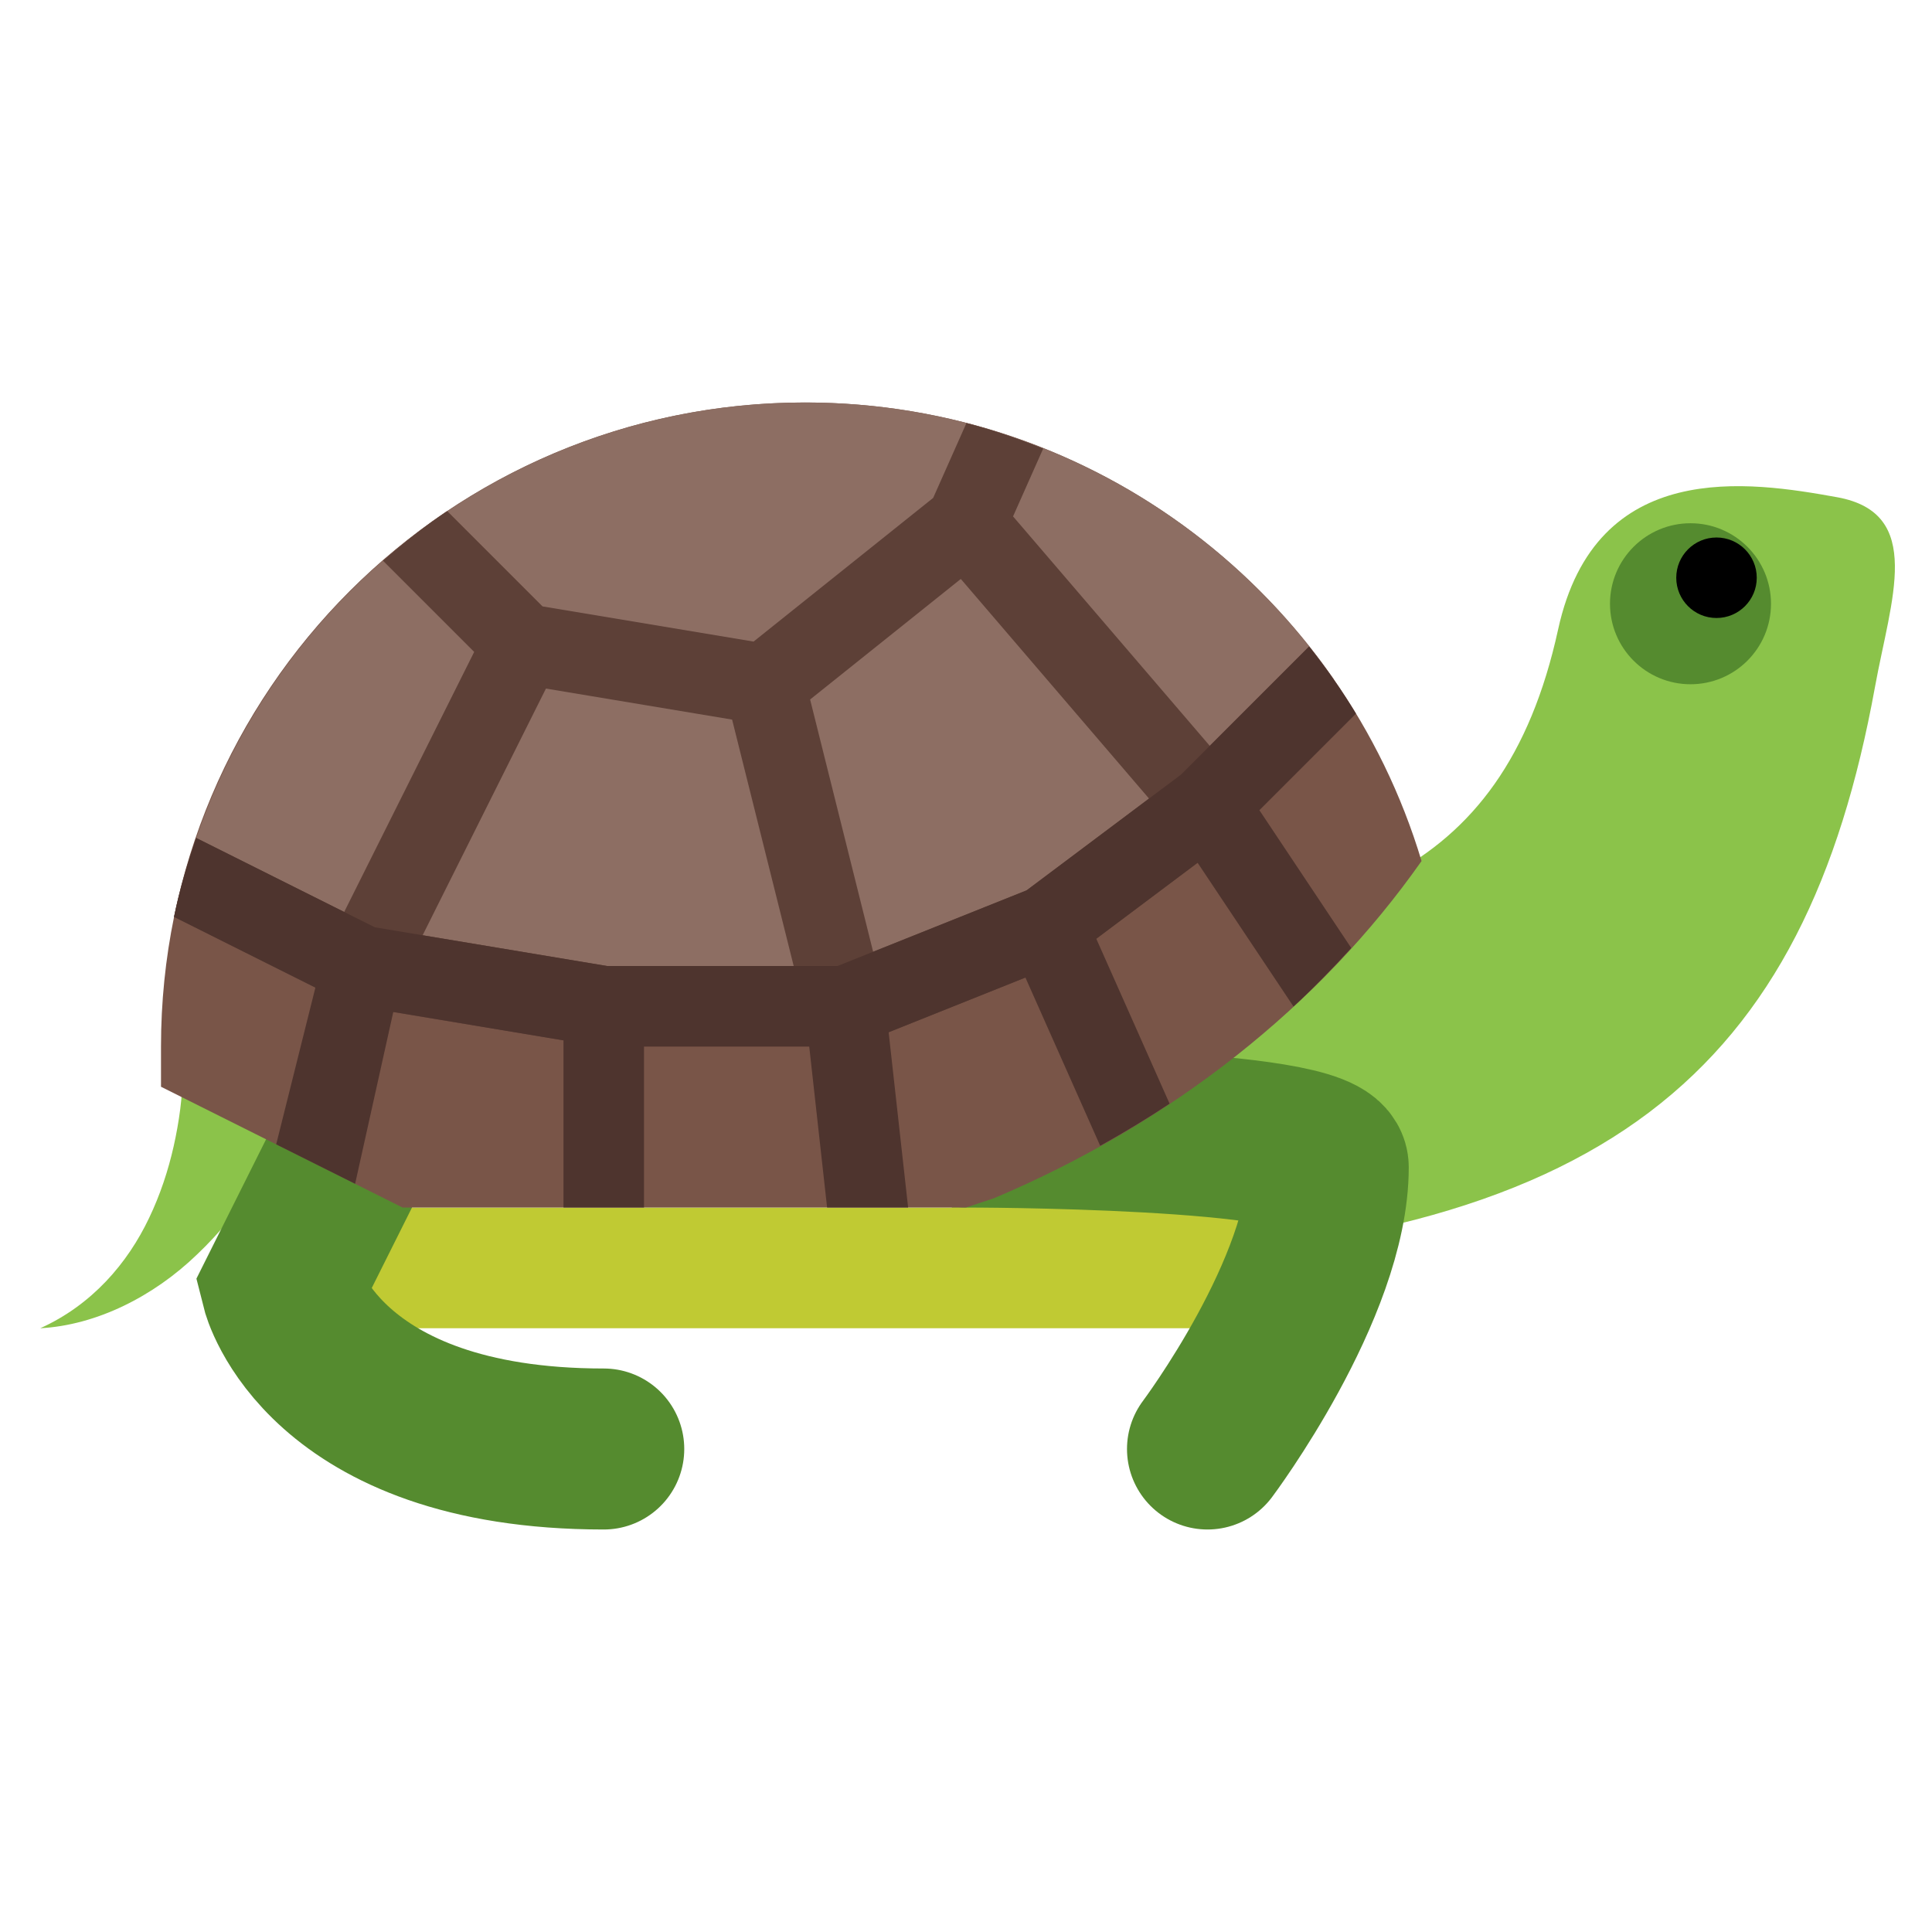
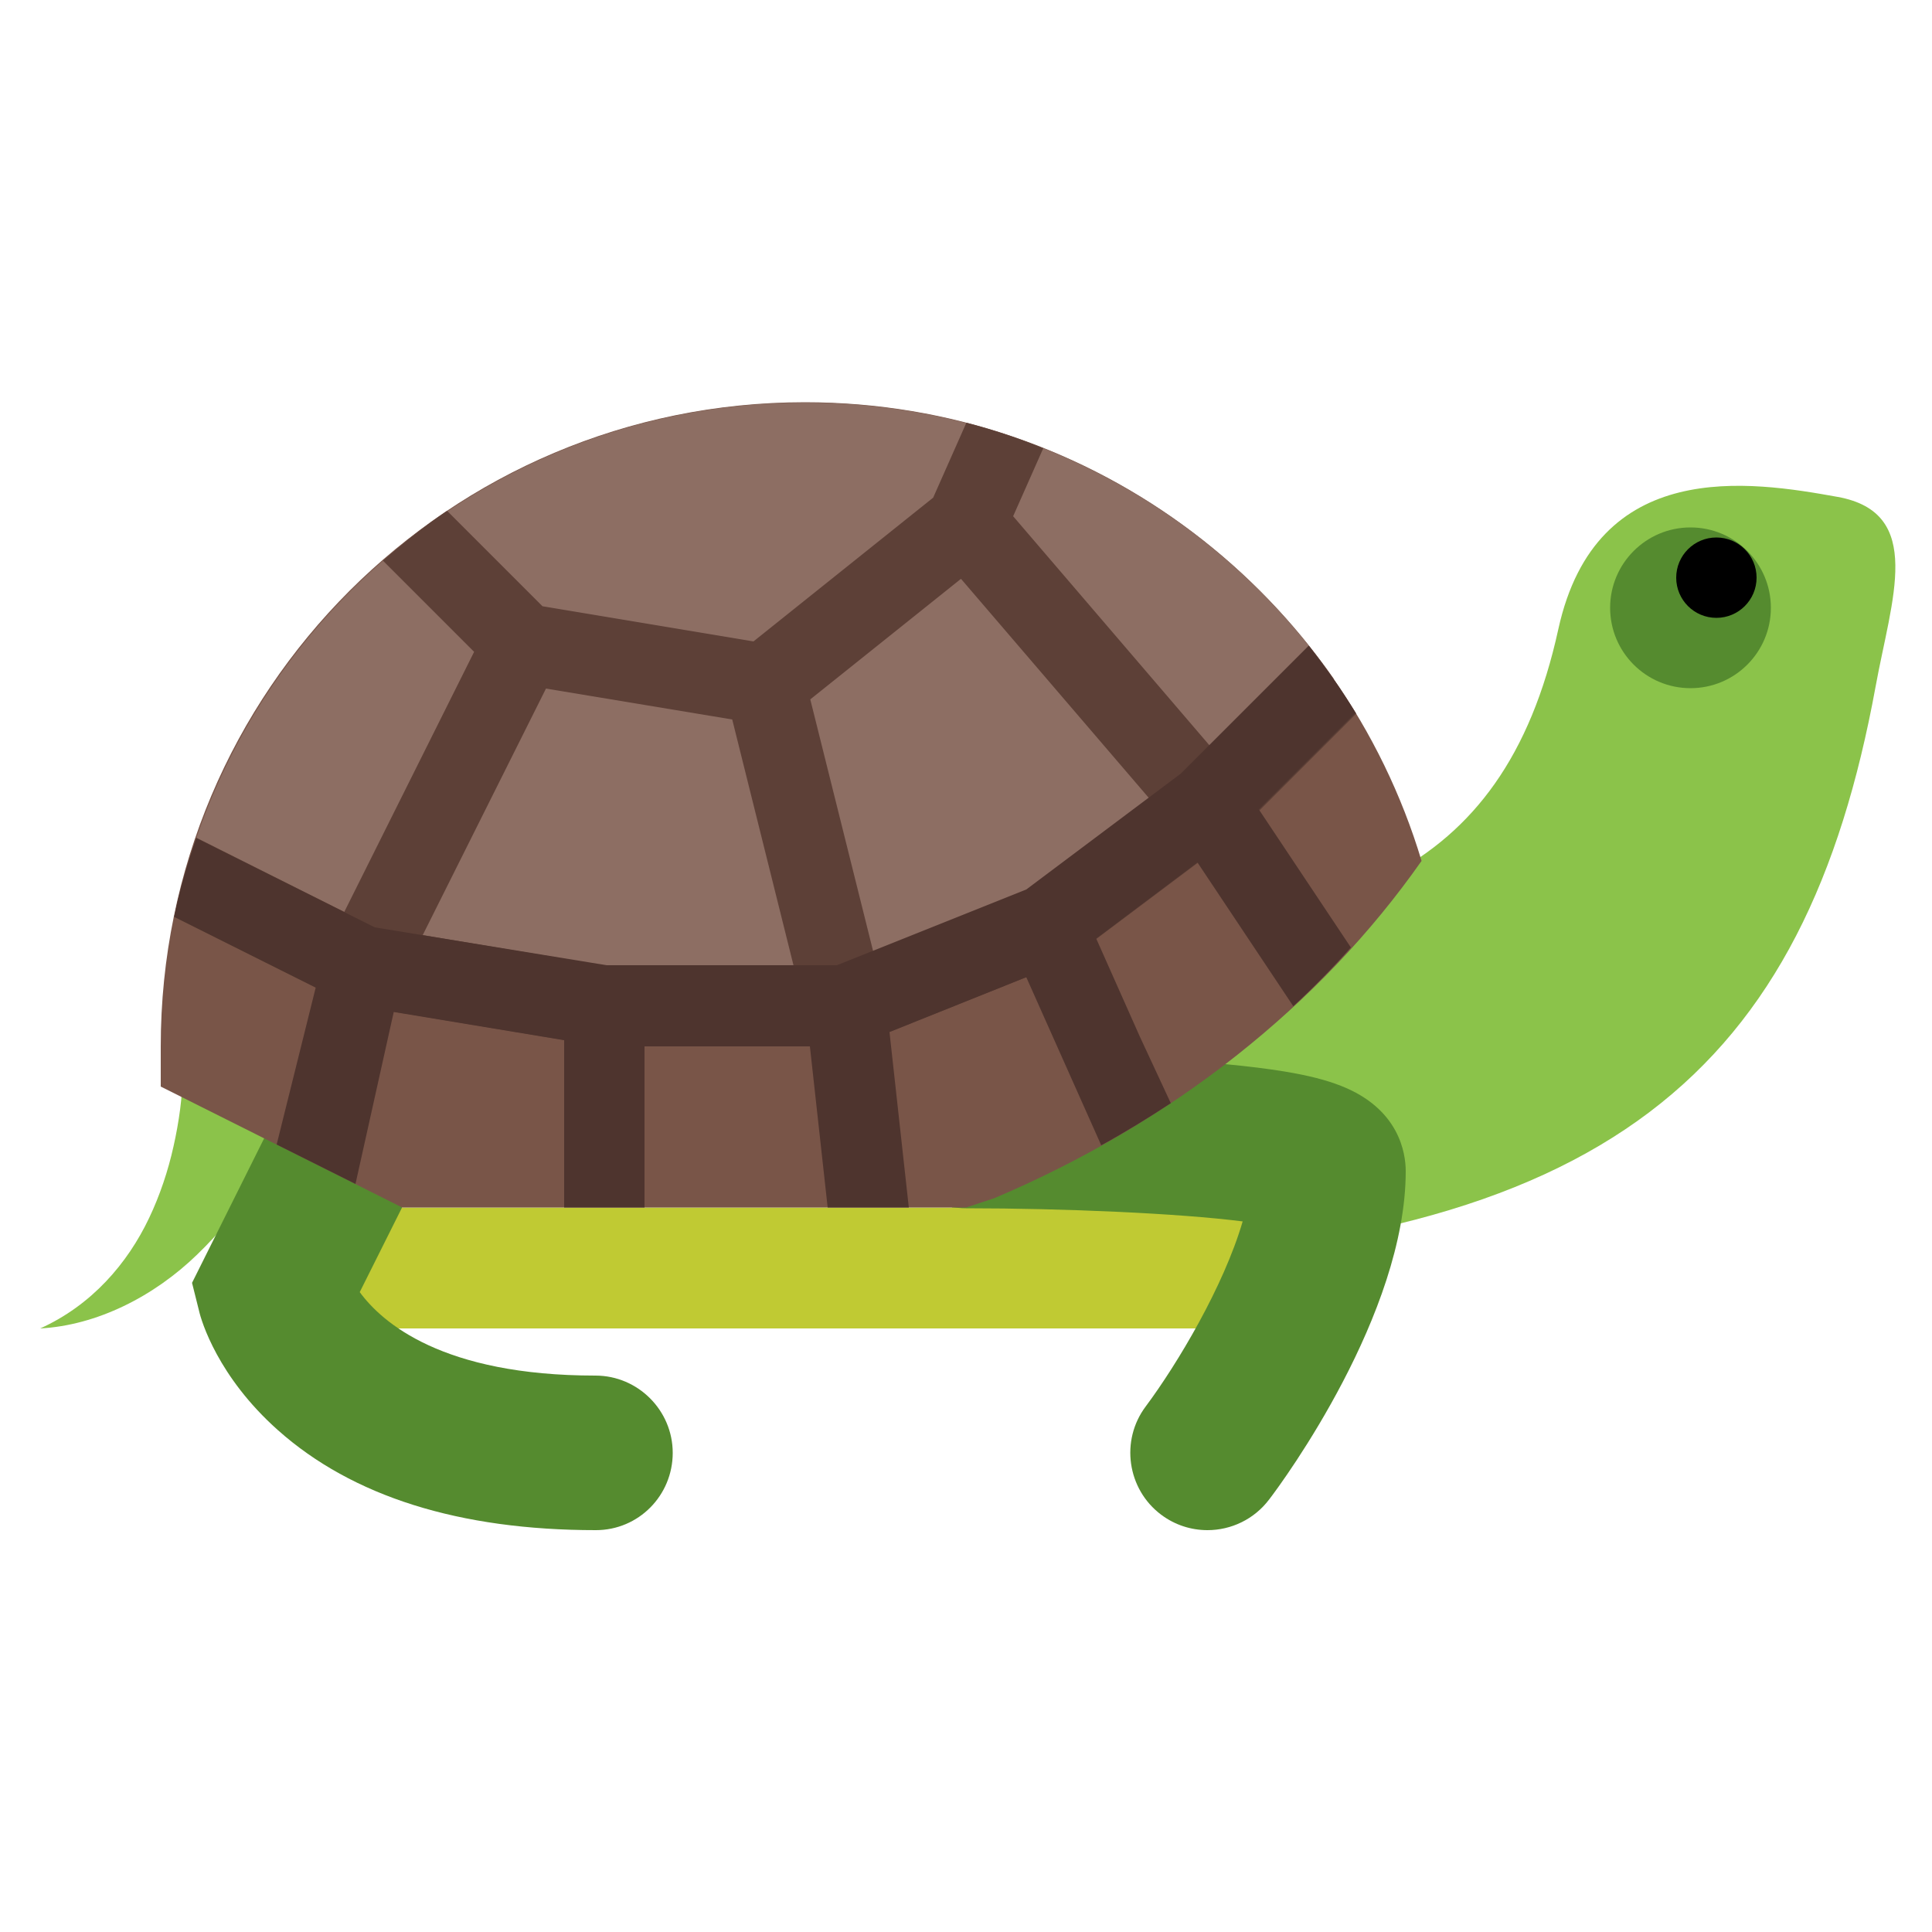
- <svg xmlns="http://www.w3.org/2000/svg" version="1.1" x="0px" y="0px" width="500" height="500" viewBox="0 0 48 48" enable-background="new 0 0 48 48" xml:space="preserve">
+ <svg xmlns="http://www.w3.org/2000/svg" version="1.1" id="Layer_1" x="0px" y="0px" width="500px" height="500px" viewBox="0 0 500 500" enable-background="new 0 0 500 500" xml:space="preserve">
  <g>
-     <path fill="#8BC34A" d="M26.646,31.354c-2.209,0-4-1.791-4-4s1.794-3.877,4-4C33,23,37.322,21.996,38.711,15.638   c0.936-4.284,4.762-3.676,6.936-3.284c2.174,0.396,1.33,2.542,0.936,4.716C44.858,26.548,40,31,26.646,31.354z" />
+     <path fill="#8BC34A" d="M277.6,326.6c-23,0-41.7-18.7-41.7-41.7s18.7-40.4,41.7-41.7c66.2-3.7,111.2-14.1,125.7-80.4   c9.8-44.6,49.6-38.3,72.3-34.2c22.6,4.1,13.9,26.5,9.8,49.1C467.3,276.5,416.7,322.9,277.6,326.6z" />
    <g>
-       <path fill="#8BC34A" d="M7.469,27.303c-0.314,0.821-0.677,1.444-1.104,2.1c-0.424,0.638-0.911,1.232-1.461,1.756    C3.815,32.213,2.395,32.924,1,33c1.281-0.578,2.169-1.61,2.707-2.745c0.272-0.57,0.471-1.169,0.608-1.778    c0.133-0.593,0.229-1.266,0.216-1.779c-0.021-0.85,0.649-1.556,1.499-1.577c0.85-0.021,1.556,0.649,1.577,1.498    c0.005,0.205-0.03,0.401-0.098,0.582L7.469,27.303z" />
+       <path fill="#8BC34A" d="M77.8,284.4c-3.3,8.6-7.1,15-11.5,21.9c-4.4,6.6-9.5,12.8-15.2,18.3c-11.3,11-26.1,18.4-40.7,19.2    c13.3-6,22.6-16.8,28.2-28.6c2.8-5.9,4.9-12.2,6.3-18.5c1.4-6.2,2.4-13.2,2.3-18.5C47,269.3,54,262,62.8,261.8s16.2,6.8,16.4,15.6    c0.1,2.1-0.3,4.2-1,6.1L77.8,284.4z" />
    </g>
  </g>
-   <path fill="#C0CA33" d="M6,30c0,1.656,1.343,3,3,3h22c1.656,0,3-1.178,3.25-3H6z" />
+   <path fill="#C0CA33" d="M62.5,312.5c0,17.3,14,31.3,31.3,31.3H323c17.2,0,31.3-12.3,33.9-31.3H62.5z" />
  <g>
-     <circle fill="#558B2F" cx="42" cy="15" r="2" />
-     <path fill="none" stroke="#558B2F" stroke-width="4" stroke-linecap="round" d="M24,28c0,0,9,0,9,1c0,3-3,7-3,7" />
-     <path fill="none" stroke="#558B2F" stroke-width="4" stroke-linecap="round" d="M9,28l-2,4c0,0,1,4,8,4" />
+     <circle fill="#558B2F" cx="437.5" cy="157.3" r="20.8" />
+     <path fill="#558B2F" d="M312.5,396c-4.2,0-8.4-1.3-12-4c-8.8-6.6-10.6-19.2-4-28c8.2-11,20.2-31.1,25.1-47.9   c-16.5-2.1-46.3-3.4-71.6-3.4c-11,0-20-9-20-20s9-20,20-20c1,0,24.3,0,48,1.3c14.3,0.8,25.9,1.9,34.4,3.3c6.1,1,10.8,2.2,14.6,3.7   c15.1,5.9,16.8,17.4,16.8,22.1c0,36.9-31.6,80.1-35.3,84.9C324.6,393.2,318.6,396,312.5,396z M332.5,318.3L332.5,318.3L332.5,318.3   z" />
+     <path fill="#558B2F" d="M154.2,396c-35.3,0-63-8.7-82.3-25.9c-15.5-13.8-19.8-28.2-20.4-30.9l-1.8-7.2l24.1-48.3   c4.9-9.9,17-13.9,26.8-8.9c9.9,4.9,13.9,17,8.9,26.8l-16.4,32.8c5.8,7.9,21.4,21.6,61,21.6c11,0,20,9,20,20S165.3,396,154.2,396z" />
  </g>
-   <path fill="#795548" d="M24,30l0.699-0.232c4.401-1.86,8.092-4.779,10.619-8.376C33.34,14.803,27.233,10,20,10  c-8.836,0-16,7.164-16,16v1l6,3H24z" />
-   <path fill="#8D6E63" d="M20,10c-7.376,0-13.571,5-15.421,11.789L9,24l6,1h6l5-2l4-3l3.131-3.131C30.242,12.719,25.441,10,20,10z" />
-   <path fill="#5D4037" d="M32.523,16.063l-2.467,2.467l-4.887-5.7l0.749-1.685c-0.618-0.247-1.252-0.465-1.907-0.634l-0.827,1.86  l-4.462,3.569l-5.243-0.874l-2.369-2.369c-0.56,0.375-1.087,0.793-1.595,1.234l2.266,2.266l-3.23,6.461l-3.678-1.84  c-0.219,0.639-0.413,1.289-0.55,1.962l4.229,2.114C8.6,24.918,8.651,24.914,8.7,24.93c0.047,0.016,0.086,0.049,0.135,0.057l6,1  C14.89,25.995,14.945,26,15,26h6c0.126,0,0.252-0.023,0.372-0.071l5-2c0.082-0.033,0.158-0.076,0.229-0.129l4-3  c0.02-0.015,0.029-0.036,0.047-0.052c0.019-0.017,0.043-0.023,0.061-0.041l2.978-2.978C33.332,17.148,32.943,16.593,32.523,16.063z   M15.083,24L10.5,23.236l3.064-6.129l4.625,0.771L19.719,24H15.083z M25.506,22.121l-3.813,1.525l-1.566-6.267l3.744-2.995  l4.676,5.456L25.506,22.121z" />
-   <path fill="#4E342E" d="M28.321,25.761l-1.084-2.438l2.517-1.888l2.383,3.572c0.503-0.464,0.978-0.953,1.434-1.455l-2.283-3.425  l2.397-2.397c-0.353-0.581-0.741-1.137-1.161-1.667l-3.18,3.18l-3.837,2.877L20.807,24h-5.724l-5.769-0.961l-4.439-2.22  c-0.219,0.64-0.412,1.289-0.55,1.961l3.511,1.756l-0.974,3.895l1.961,0.98l0.948-4.269L14,25.847V30h2v-4h4.105l0.444,4h2.013  l-0.484-4.354l3.398-1.359l1.858,4.18c0.591-0.33,1.167-0.677,1.724-1.047L28.321,25.761z" />
-   <circle cx="42.646" cy="14.354" r="1" />
+   <path fill="#795548" d="M250,312.5l7.3-2.4c45.8-19.4,84.3-49.8,110.6-87.3c-20.6-68.6-84.2-118.7-159.6-118.7  c-92,0-166.7,74.6-166.7,166.7v10.4l62.5,31.3L250,312.5L250,312.5z" />
+   <path fill="#8D6E63" d="M208.3,104.2C131.5,104.2,67,156.3,47.7,227l46.1,23l62.5,10.4h62.5l52.1-20.8l41.7-31.3l32.6-32.6  C315,132.5,265,104.2,208.3,104.2z" />
+   <path fill="#5D4037" d="M338.8,167.3L313.1,193l-50.9-59.4L270,116c-6.4-2.6-13-4.8-19.9-6.6l-8.6,19.4L195,166l-54.6-9.1  l-24.7-24.7c-5.8,3.9-11.3,8.3-16.6,12.9l23.6,23.6L89.1,236l-38.3-19.2c-2.3,6.7-4.3,13.4-5.7,20.4l44.1,22c0.5,0.3,1,0.2,1.5,0.4  c0.5,0.2,0.9,0.5,1.4,0.6l62.5,10.4c0.6,0.1,1.1,0.1,1.7,0.1h62.5c1.3,0,2.6-0.2,3.9-0.7l52.1-20.8c0.9-0.3,1.6-0.8,2.4-1.3  l41.7-31.3c0.2-0.2,0.3-0.4,0.5-0.5c0.2-0.2,0.4-0.2,0.6-0.4l31-31C347.2,178.6,343.2,172.8,338.8,167.3z M157.1,250l-47.7-8  l31.9-63.8l48.2,8l15.9,63.8H157.1z M265.7,230.4L226,246.3L209.7,181l39-31.2l48.7,56.8L265.7,230.4z" />
+   <path fill="#4E342E" d="M295,268.3l-11.3-25.4l26.2-19.7l24.8,37.2c5.2-4.8,10.2-9.9,14.9-15.2l-23.8-35.7l25-25  c-3.7-6.1-7.7-11.8-12.1-17.4l-33.1,33.1l-40,30l-49,19.6H157L97,240l-46.2-23.1c-2.3,6.7-4.3,13.4-5.7,20.4l36.6,18.3l-10.1,40.6  L92,306.4l9.9-44.5l44.1,7.3v43.3h20.8v-41.7h42.8l4.6,41.7h21l-5-45.4l35.4-14.2l19.4,43.5c6.2-3.4,12.2-7.1,18-10.9L295,268.3z" />
+   <circle cx="444.2" cy="149.5" r="10.4" />
</svg>
